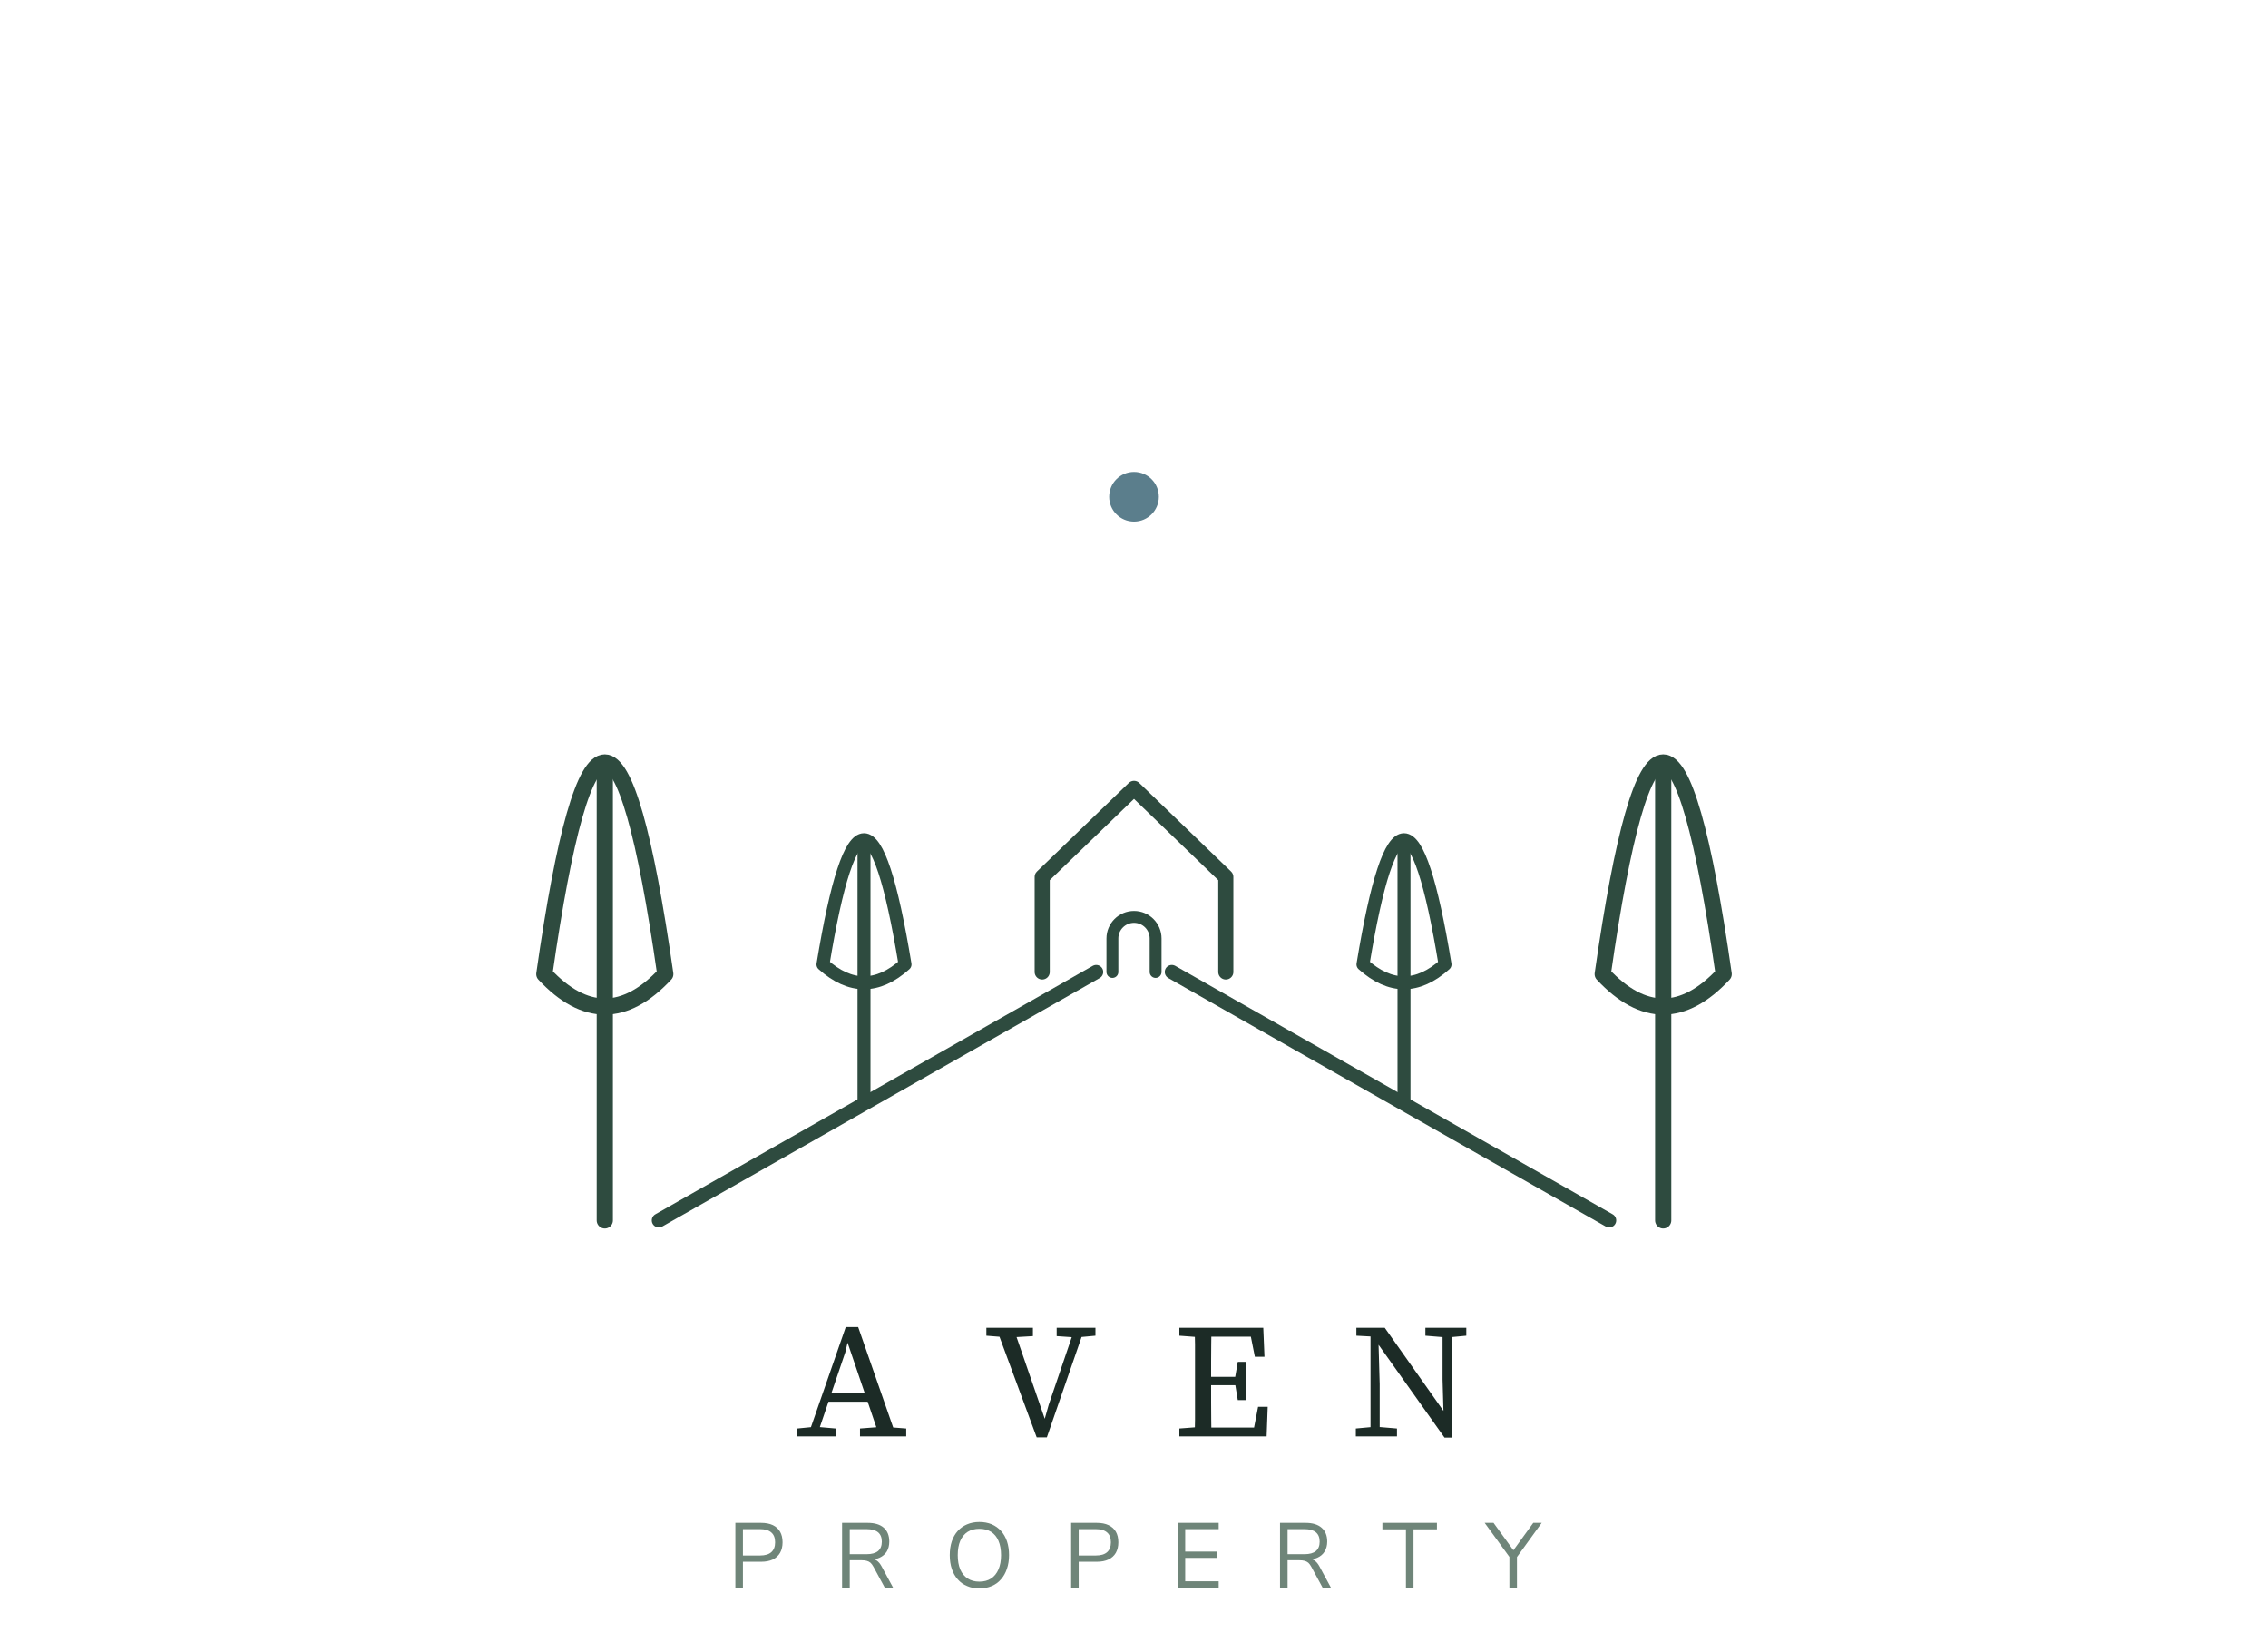
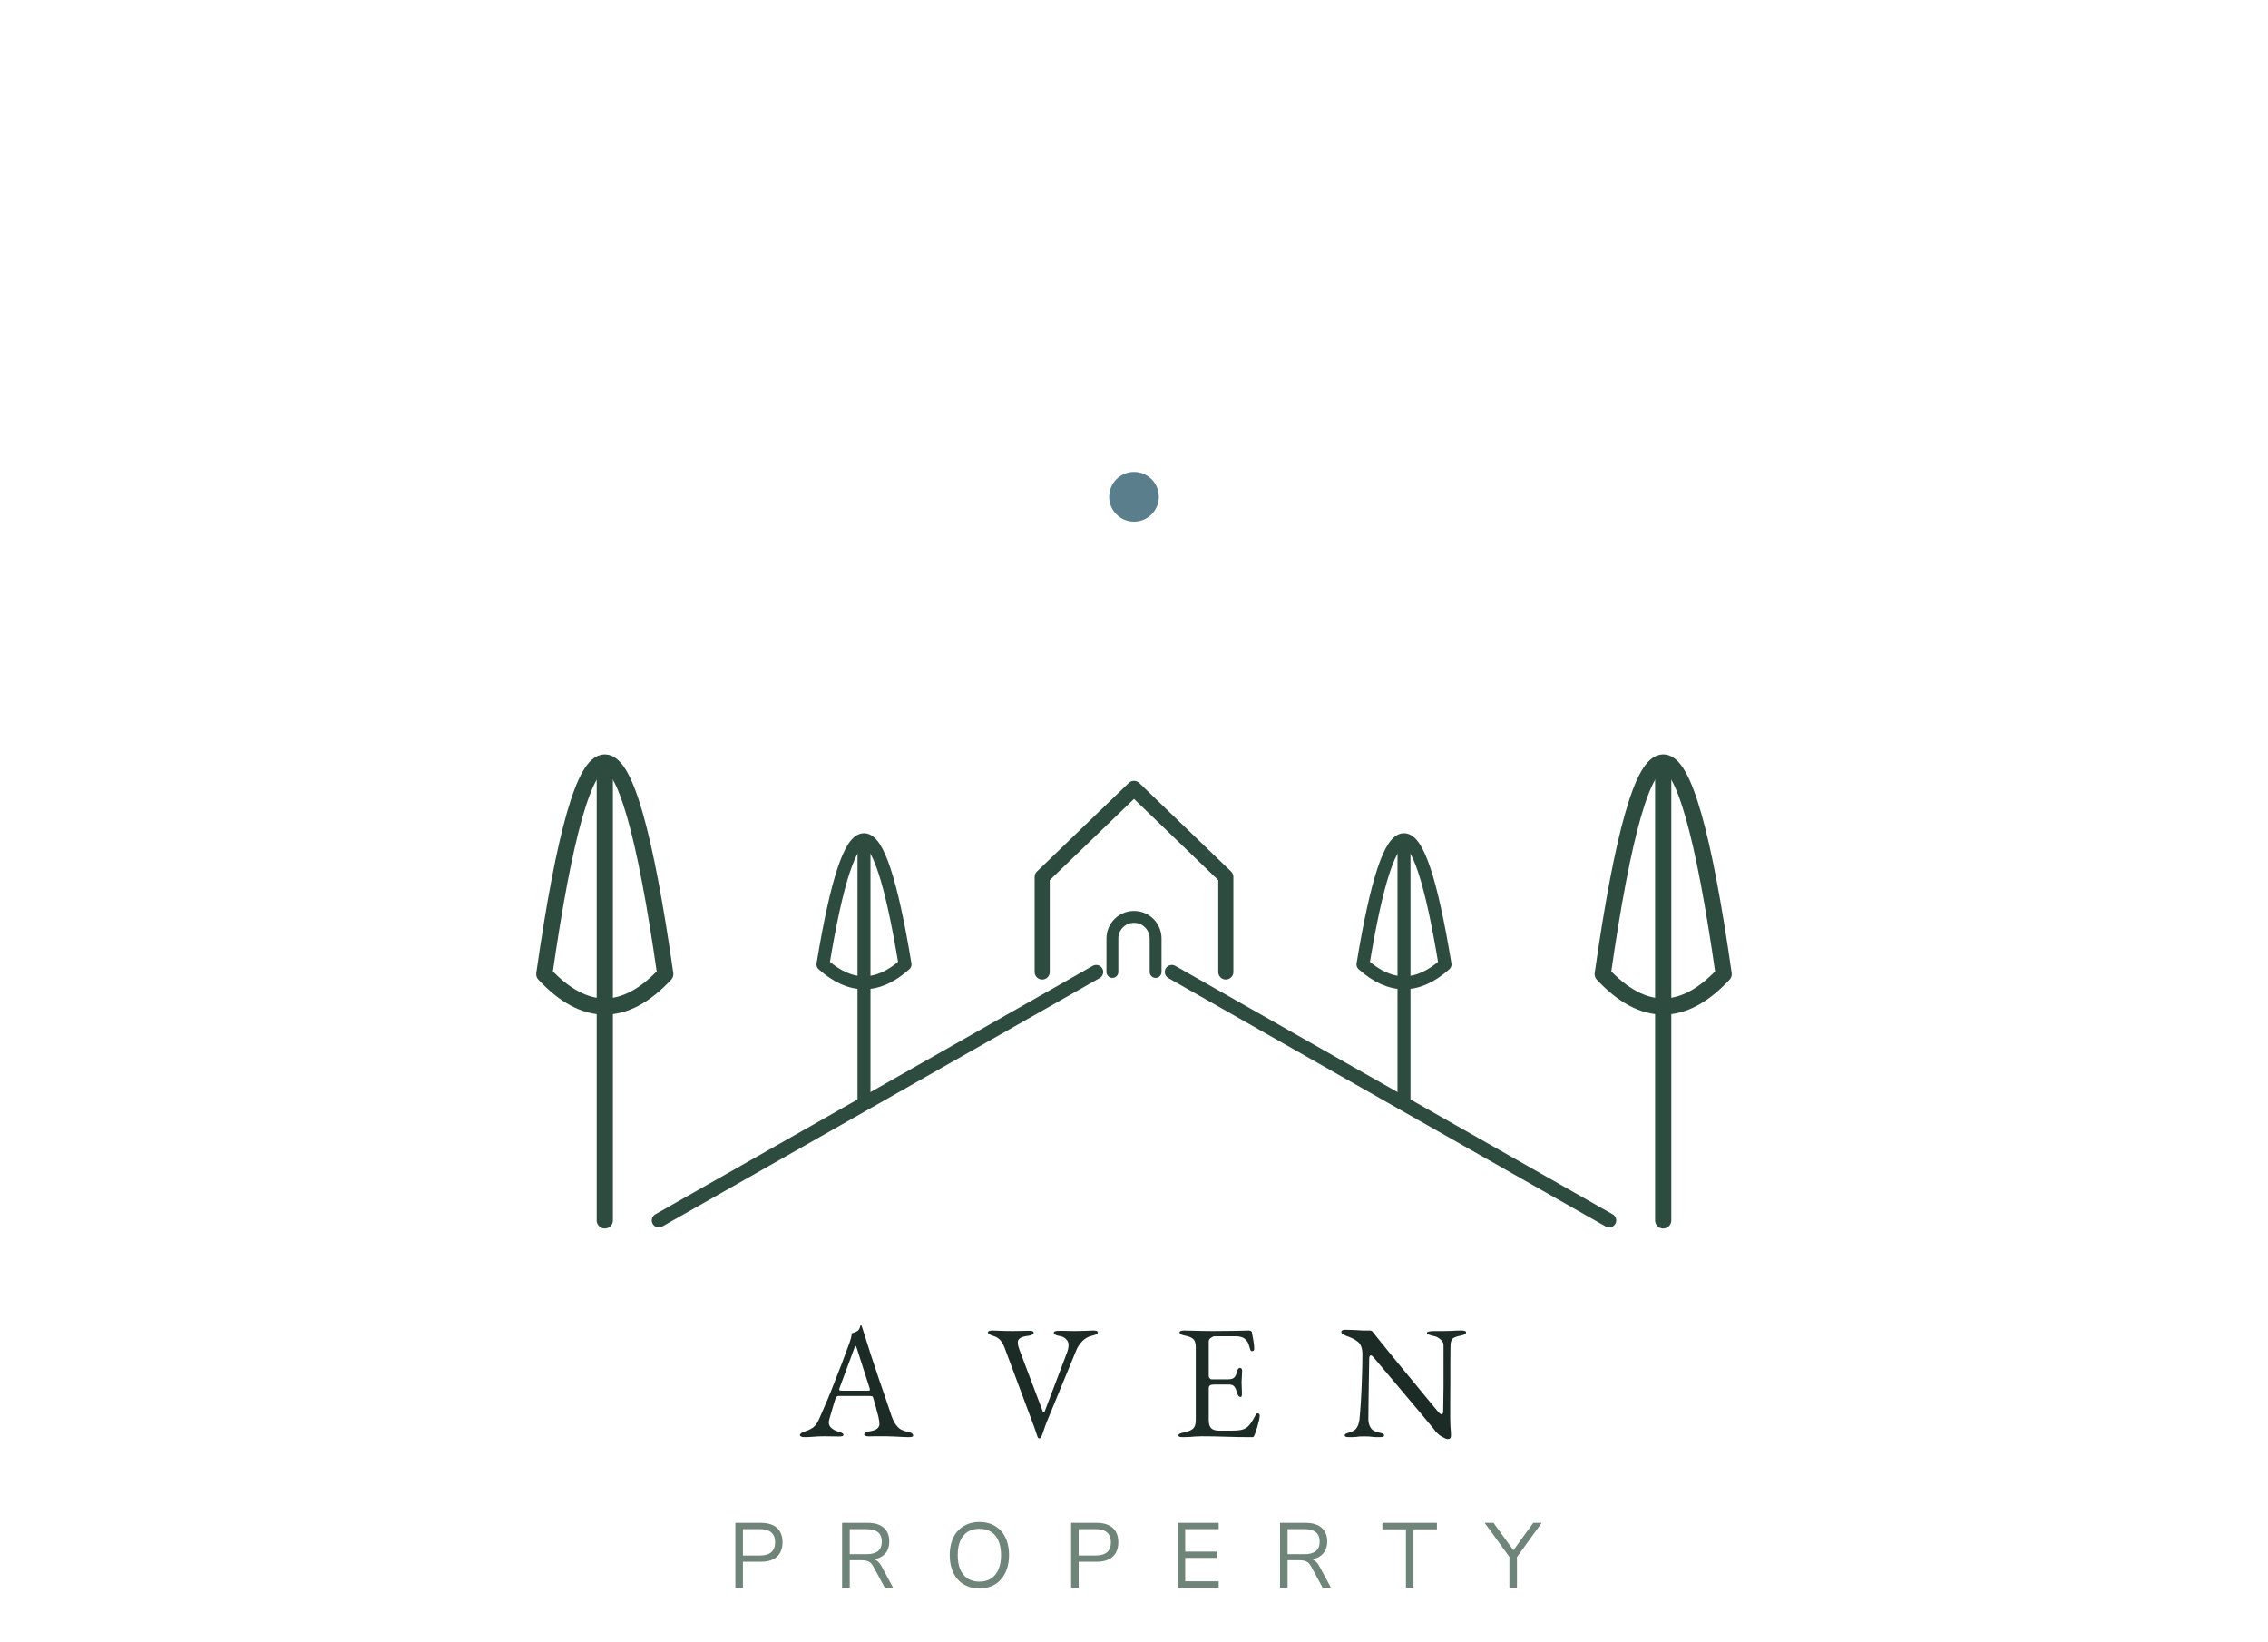
<svg xmlns="http://www.w3.org/2000/svg" viewBox="0 0 210 152" role="img" aria-label="The Cypress Avenue - the South West's windbreak rows: two tall narrow trees a side, road to the house">
  <line x1="61" y1="113" x2="101.5" y2="90" stroke="#2e4b3f" stroke-width="1.3" stroke-linecap="round" />
  <line x1="149" y1="113" x2="108.5" y2="90" stroke="#2e4b3f" stroke-width="1.3" stroke-linecap="round" />
  <line x1="56" y1="113" x2="56" y2="71" stroke="#2e4b3f" stroke-width="1.5" stroke-linecap="round" />
  <path d="M50.4 90.2 Q56 51 61.6 90.2 Q56 96.2 50.4 90.2 Z" fill="none" stroke="#2e4b3f" stroke-width="1.5" stroke-linecap="round" stroke-linejoin="round" />
  <line x1="154" y1="113" x2="154" y2="71" stroke="#2e4b3f" stroke-width="1.5" stroke-linecap="round" />
  <path d="M148.4 90.2 Q154 51 159.6 90.2 Q154 96.2 148.4 90.2 Z" fill="none" stroke="#2e4b3f" stroke-width="1.5" stroke-linecap="round" stroke-linejoin="round" />
  <line x1="80" y1="102.2" x2="80" y2="78.4" stroke="#2e4b3f" stroke-width="1.2" stroke-linecap="round" />
  <path d="M76.2 89.3 Q80 66.2 83.8 89.3 Q80 92.7 76.2 89.3 Z" fill="none" stroke="#2e4b3f" stroke-width="1.2" stroke-linecap="round" stroke-linejoin="round" />
  <line x1="130" y1="102.2" x2="130" y2="78.4" stroke="#2e4b3f" stroke-width="1.2" stroke-linecap="round" />
  <path d="M126.2 89.3 Q130 66.2 133.8 89.3 Q130 92.7 126.2 89.3 Z" fill="none" stroke="#2e4b3f" stroke-width="1.2" stroke-linecap="round" stroke-linejoin="round" />
  <path d="M96.5 90 L96.5 81.2 L105 73 L113.5 81.2 L113.5 90" fill="none" stroke="#2e4b3f" stroke-width="1.4" stroke-linecap="round" stroke-linejoin="round" />
  <path d="M103 90 L103 86.9 A2 2 0 0 1 107 86.9 L107 90" fill="none" stroke="#2e4b3f" stroke-width="1.1" stroke-linecap="round" stroke-linejoin="round" />
  <circle cx="105" cy="46" r="2.3" fill="#5b7e8c" />
  <g aria-label="AVEN">
-     <path fill="#1c2b26" d="M73.83 133.00V132.27L75.35 132.12H75.67L77.38 132.27V133.00ZM74.79 133.00 78.31 122.88H79.46L82.99 133.00H81.43L78.42 124.15H78.52L78.27 125.21L75.62 133.00ZM76.45 129.79V129.02H80.87V129.79ZM79.63 133.00V132.27L81.59 132.12H81.98L83.91 132.27V133.00Z M95.99 133.09 92.24 122.95H93.83L96.82 131.61H96.67L97.10 130.08L99.53 122.95H100.44L96.93 133.09ZM91.33 123.68V122.95H95.64V123.72L93.74 123.83H93.21ZM97.84 123.72V122.95H101.43V123.68L99.81 123.83H99.45Z M109.20 133.00V132.27L111.19 132.12H111.36V133.00ZM110.62 133.00Q110.64 132.23 110.65 131.46Q110.65 130.69 110.65 129.90Q110.65 129.12 110.65 128.34V127.61Q110.65 126.83 110.65 126.05Q110.65 125.28 110.65 124.50Q110.64 123.72 110.62 122.95H112.17Q112.16 123.71 112.15 124.49Q112.14 125.26 112.14 126.04Q112.14 126.82 112.14 127.61V128.22Q112.14 129.05 112.14 129.85Q112.14 130.66 112.15 131.44Q112.16 132.22 112.17 133.00ZM111.36 133.00V132.18H116.61L116.02 132.68L116.49 130.26H117.38L117.28 133.00ZM111.40 128.26V127.49H114.92V128.26ZM114.61 129.64 114.34 128.01V127.67L114.61 126.10H115.37V129.64ZM109.20 123.68V122.95H111.36V123.83H111.19ZM116.19 125.63 115.72 123.27 116.31 123.77H111.36V122.95H116.97L117.08 125.63Z M125.54 133.00V132.27L127.18 132.12H127.57L129.35 132.27V133.00ZM126.90 133.00V123.29H127.61L127.75 128.17V133.00ZM131.98 123.68V122.95H135.77V123.68L134.19 123.83H133.81ZM133.75 133.11 127.61 124.47H127.42L127.08 123.76L125.59 123.68V122.95H128.22L133.78 130.82L133.66 130.87L133.57 127.73V122.95H134.42V133.11Z" />
+     <path fill="#1c2b26" d="M74.50 133.07Q74.31 133.07 74.19 133.02Q74.07 132.97 74.07 132.88Q74.07 132.78 74.20 132.69Q74.32 132.61 74.56 132.53Q74.95 132.41 75.28 132.18Q75.61 131.94 75.85 131.38Q76.27 130.42 76.63 129.58Q76.98 128.74 77.29 127.93Q77.61 127.12 77.95 126.24Q78.28 125.36 78.66 124.33Q78.73 124.12 78.79 123.91Q78.85 123.70 78.87 123.46Q79.00 123.42 79.14 123.37Q79.27 123.33 79.41 123.23Q79.54 123.14 79.60 122.97Q79.65 122.78 79.69 122.72Q79.71 122.71 79.73 122.71Q79.75 122.71 79.77 122.74Q79.80 122.80 79.82 122.89Q79.84 122.98 79.88 123.07Q80.23 124.21 80.62 125.40Q81.02 126.58 81.38 127.68Q81.75 128.78 82.06 129.66Q82.36 130.54 82.54 131.08Q82.75 131.68 83.00 131.98Q83.23 132.28 83.50 132.40Q83.76 132.52 84.06 132.58Q84.31 132.62 84.44 132.72Q84.55 132.82 84.55 132.93Q84.55 133.01 84.44 133.04Q84.31 133.07 84.12 133.07Q83.91 133.07 83.55 133.05Q83.19 133.03 82.78 133.01Q82.38 132.99 82.03 132.99Q81.75 132.99 81.45 132.99Q81.15 132.99 80.89 132.99Q80.64 133.00 80.46 133.00Q80.27 133.00 80.14 132.95Q80.02 132.91 80.02 132.82Q80.02 132.72 80.17 132.64Q80.32 132.56 80.52 132.53Q81.02 132.46 81.22 132.28Q81.43 132.10 81.43 131.86Q81.43 131.63 81.34 131.21Q81.24 130.78 81.10 130.29Q80.97 129.81 80.85 129.43Q80.82 129.31 80.74 129.29Q80.66 129.26 80.44 129.26H77.61Q77.55 129.26 77.48 129.32Q77.41 129.37 77.35 129.53Q77.31 129.69 77.20 130.01Q77.10 130.33 77.00 130.69Q76.89 131.05 76.81 131.34Q76.74 131.62 76.74 131.69Q76.74 132.03 77.00 132.24Q77.25 132.46 77.61 132.55Q78.10 132.69 78.10 132.85Q78.10 132.94 77.98 132.98Q77.86 133.01 77.67 133.01Q77.47 133.01 77.10 133.00Q76.72 132.99 76.30 132.99Q75.81 132.99 75.34 133.03Q74.88 133.07 74.50 133.07ZM78.02 128.77H80.34Q80.55 128.77 80.55 128.69Q80.55 128.66 80.54 128.63Q80.53 128.59 80.52 128.54L79.35 124.89Q79.26 124.61 79.21 124.61Q79.18 124.61 79.09 124.87L77.73 128.54Q77.70 128.63 77.70 128.66Q77.70 128.74 77.78 128.75Q77.86 128.77 78.02 128.77Z M96.25 133.18Q96.13 133.18 96.08 133.07Q96.02 132.91 95.93 132.63Q95.84 132.35 95.77 132.16L93.02 124.80Q92.87 124.38 92.62 124.09Q92.36 123.81 91.97 123.70Q91.73 123.62 91.61 123.55Q91.48 123.47 91.48 123.37Q91.48 123.28 91.60 123.24Q91.72 123.20 91.91 123.20Q92.15 123.20 92.45 123.22Q92.74 123.23 93.07 123.24Q93.40 123.25 93.74 123.25Q94.04 123.25 94.34 123.24Q94.63 123.23 94.88 123.23Q95.12 123.22 95.27 123.22Q95.47 123.22 95.59 123.26Q95.71 123.30 95.71 123.39Q95.71 123.49 95.59 123.57Q95.47 123.66 95.21 123.69Q94.79 123.73 94.52 123.87Q94.24 124.02 94.24 124.27Q94.24 124.53 94.31 124.71Q94.37 124.90 94.40 125.00L96.56 130.71Q96.59 130.76 96.64 130.78Q96.68 130.79 96.73 130.69L98.78 125.29Q99.08 124.50 98.82 124.13Q98.56 123.76 98.08 123.70Q97.85 123.67 97.72 123.59Q97.58 123.50 97.58 123.40Q97.58 123.31 97.70 123.27Q97.82 123.23 98.02 123.23Q98.21 123.23 98.45 123.23Q98.69 123.23 98.96 123.24Q99.22 123.25 99.50 123.25Q99.94 123.25 100.43 123.23Q100.93 123.20 101.21 123.20Q101.41 123.20 101.53 123.24Q101.65 123.28 101.65 123.37Q101.65 123.47 101.53 123.54Q101.41 123.61 101.15 123.67Q100.60 123.79 100.22 124.18Q99.85 124.57 99.68 124.97L96.86 131.81Q96.83 131.89 96.75 132.12Q96.67 132.35 96.58 132.62Q96.49 132.90 96.40 133.07Q96.38 133.12 96.34 133.15Q96.29 133.18 96.25 133.18Z M109.55 133.07Q109.35 133.07 109.23 133.04Q109.11 133.00 109.11 132.91Q109.11 132.73 109.61 132.64Q110.18 132.53 110.45 132.30Q110.72 132.06 110.72 131.51V124.77Q110.72 124.22 110.50 124.00Q110.28 123.78 109.71 123.67Q109.46 123.62 109.34 123.55Q109.22 123.47 109.22 123.37Q109.22 123.28 109.34 123.24Q109.46 123.20 109.65 123.20Q110.22 123.20 110.62 123.22Q111.02 123.23 111.40 123.24Q111.78 123.25 112.31 123.25Q112.80 123.25 113.35 123.24Q113.90 123.23 114.36 123.23Q114.87 123.22 115.23 123.21Q115.58 123.20 115.64 123.20Q115.71 123.20 115.80 123.23Q115.89 123.27 115.91 123.34Q115.98 123.76 116.06 124.17Q116.13 124.59 116.13 124.89Q116.13 125.02 116.07 125.06Q116.00 125.11 115.92 125.11Q115.85 125.11 115.82 125.07Q115.79 125.03 115.76 124.96Q115.68 124.70 115.61 124.47Q115.53 124.24 115.43 124.14Q115.22 123.89 114.96 123.81Q114.71 123.73 114.42 123.73H112.46Q112.34 123.73 112.13 123.87Q111.92 124.00 111.92 124.21V127.39Q111.92 127.53 112.00 127.62Q112.08 127.72 112.19 127.72H113.67Q114.11 127.72 114.27 127.56Q114.44 127.41 114.54 126.98Q114.63 126.66 114.81 126.66Q114.87 126.66 114.94 126.72Q115.01 126.78 115.01 126.89Q115.01 126.95 115.00 127.16Q114.99 127.38 114.98 127.60Q114.96 127.83 114.96 127.94Q114.96 128.09 114.97 128.34Q114.98 128.59 114.99 128.81Q114.99 129.04 114.99 129.10Q114.99 129.21 114.97 129.28Q114.95 129.35 114.86 129.35Q114.63 129.35 114.51 128.88Q114.42 128.53 114.27 128.37Q114.12 128.20 113.82 128.20H112.43Q112.17 128.20 112.05 128.27Q111.92 128.34 111.92 128.59V131.47Q111.92 132.04 112.16 132.26Q112.40 132.47 112.91 132.47H114.02Q114.50 132.47 114.82 132.42Q115.14 132.37 115.38 132.22Q115.62 132.06 115.81 131.78Q116.00 131.51 116.24 131.06Q116.28 130.97 116.34 130.91Q116.40 130.85 116.48 130.87Q116.55 130.88 116.60 130.94Q116.64 130.99 116.64 131.08Q116.64 131.22 116.57 131.55Q116.49 131.89 116.38 132.25Q116.27 132.61 116.18 132.82Q116.13 132.93 116.10 133.00Q116.06 133.07 115.97 133.07Q115.25 133.07 114.63 133.06Q114.02 133.04 113.46 133.03Q112.91 133.01 112.38 133.00Q111.84 132.99 111.27 132.99Q110.94 132.99 110.70 133.01Q110.46 133.03 110.21 133.05Q109.95 133.07 109.55 133.07Z M134.04 133.25Q133.90 133.25 133.51 133.03Q133.11 132.81 132.75 132.31Q132.69 132.24 132.38 131.86Q132.07 131.49 131.60 130.92Q131.13 130.36 130.57 129.70Q130.02 129.04 129.46 128.38Q128.91 127.72 128.43 127.16Q127.95 126.59 127.63 126.21Q127.30 125.83 127.23 125.74Q127.12 125.61 127.05 125.55Q126.97 125.50 126.91 125.50Q126.84 125.50 126.81 125.61Q126.78 125.72 126.78 125.81Q126.76 126.55 126.75 127.51Q126.73 128.47 126.72 129.49Q126.70 130.51 126.70 131.44Q126.70 131.84 126.91 132.19Q127.11 132.53 127.66 132.64Q127.92 132.69 128.04 132.75Q128.16 132.81 128.16 132.91Q128.16 133.00 128.04 133.04Q127.92 133.07 127.72 133.07Q127.32 133.07 127.12 133.05Q126.91 133.03 126.76 133.01Q126.60 133.00 126.31 133.00Q126.04 133.00 125.89 133.01Q125.74 133.03 125.55 133.05Q125.35 133.07 124.95 133.07Q124.75 133.07 124.63 133.04Q124.51 133.00 124.51 132.91Q124.51 132.81 124.63 132.75Q124.75 132.69 125.01 132.62Q125.44 132.50 125.64 132.18Q125.83 131.86 125.88 131.40Q125.94 130.82 126.00 129.89Q126.06 128.95 126.10 127.79Q126.15 126.62 126.15 125.39Q126.15 124.60 125.74 124.25Q125.32 123.91 124.66 123.70Q124.60 123.67 124.40 123.57Q124.20 123.47 124.20 123.34Q124.20 123.20 124.33 123.17Q124.47 123.13 124.54 123.13Q124.98 123.14 125.25 123.15Q125.52 123.16 125.73 123.17Q125.94 123.19 126.19 123.20Q126.45 123.20 126.85 123.20Q126.99 123.20 127.06 123.28Q127.14 123.36 127.21 123.46Q127.27 123.55 127.61 123.96Q127.95 124.38 128.45 125.00Q128.95 125.62 129.55 126.35Q130.15 127.08 130.75 127.80Q131.35 128.53 131.86 129.15Q132.37 129.78 132.71 130.18Q133.05 130.59 133.11 130.66Q133.17 130.72 133.28 130.84Q133.39 130.96 133.48 130.96Q133.62 130.96 133.63 130.65Q133.63 130.44 133.64 129.84Q133.65 129.25 133.66 128.40Q133.66 127.56 133.66 126.56Q133.66 125.58 133.66 124.54Q133.65 124.24 133.35 124.00Q133.05 123.76 132.79 123.72Q132.54 123.67 132.33 123.59Q132.12 123.52 132.12 123.42Q132.12 123.33 132.33 123.29Q132.54 123.25 132.73 123.25Q132.88 123.25 133.03 123.25Q133.17 123.25 133.31 123.25Q133.45 123.25 133.59 123.25Q133.95 123.25 134.16 123.24Q134.37 123.23 134.62 123.22Q134.86 123.20 135.31 123.20Q135.51 123.20 135.63 123.24Q135.75 123.28 135.75 123.37Q135.75 123.58 135.25 123.67Q134.70 123.78 134.52 123.94Q134.34 124.11 134.31 124.48Q134.31 124.56 134.30 125.06Q134.29 125.58 134.29 126.36Q134.29 127.14 134.29 128.03Q134.28 128.94 134.28 129.83Q134.28 130.72 134.28 131.43Q134.28 131.78 134.30 132.08Q134.32 132.37 134.34 132.57Q134.35 132.78 134.35 132.88Q134.35 133.12 134.26 133.19Q134.16 133.25 134.04 133.25Z" />
  </g>
  <g aria-label="PROPERTY">
    <path fill="#6f8579" d="M68.09 147.00V141.01H70.47Q71.11 141.01 71.56 141.22Q72.00 141.43 72.23 141.83Q72.46 142.23 72.46 142.81Q72.46 143.37 72.23 143.78Q72.00 144.18 71.56 144.40Q71.11 144.61 70.47 144.61H68.79V147.00ZM68.79 144.03H70.38Q71.07 144.03 71.42 143.72Q71.77 143.41 71.77 142.81Q71.77 142.20 71.42 141.90Q71.07 141.59 70.38 141.59H68.79Z M77.97 147.00V141.01H80.35Q81.31 141.01 81.83 141.46Q82.34 141.91 82.34 142.74Q82.34 143.27 82.11 143.66Q81.87 144.04 81.43 144.24Q80.98 144.44 80.35 144.44L80.43 144.33H80.60Q80.93 144.33 81.18 144.50Q81.43 144.67 81.63 145.04L82.69 147.00H81.92L80.88 145.08Q80.75 144.84 80.60 144.70Q80.44 144.57 80.24 144.52Q80.04 144.47 79.76 144.47H78.68V147.00ZM78.68 143.91H80.24Q80.94 143.91 81.30 143.62Q81.65 143.32 81.65 142.75Q81.65 142.17 81.30 141.88Q80.94 141.59 80.24 141.59H78.68Z M90.68 147.08Q90.05 147.08 89.55 146.86Q89.04 146.65 88.68 146.24Q88.32 145.84 88.13 145.27Q87.94 144.71 87.94 144.00Q87.94 143.29 88.13 142.72Q88.32 142.16 88.68 141.76Q89.04 141.36 89.54 141.15Q90.05 140.93 90.68 140.93Q91.31 140.93 91.82 141.14Q92.33 141.36 92.69 141.76Q93.05 142.16 93.24 142.72Q93.43 143.29 93.43 143.99Q93.43 144.70 93.23 145.27Q93.04 145.84 92.68 146.24Q92.33 146.65 91.82 146.86Q91.31 147.08 90.68 147.08ZM90.68 146.45Q91.32 146.45 91.77 146.16Q92.21 145.87 92.45 145.32Q92.69 144.77 92.69 144.00Q92.69 143.22 92.45 142.67Q92.22 142.13 91.77 141.84Q91.32 141.56 90.68 141.56Q90.05 141.56 89.60 141.84Q89.15 142.13 88.91 142.68Q88.68 143.22 88.68 144.00Q88.68 144.77 88.91 145.32Q89.15 145.87 89.60 146.16Q90.05 146.45 90.68 146.45Z M99.18 147.00V141.01H101.55Q102.20 141.01 102.64 141.22Q103.09 141.43 103.32 141.83Q103.55 142.23 103.55 142.81Q103.55 143.37 103.32 143.78Q103.09 144.18 102.64 144.40Q102.20 144.61 101.55 144.61H99.88V147.00ZM99.88 144.03H101.47Q102.16 144.03 102.51 143.72Q102.86 143.41 102.86 142.81Q102.86 142.20 102.51 141.90Q102.16 141.59 101.47 141.59H99.88Z M109.06 147.00V141.01H112.84V141.59H109.74V143.67H112.67V144.25H109.74V146.42H112.84V147.00Z M118.52 147.00V141.01H120.89Q121.85 141.01 122.37 141.46Q122.89 141.91 122.89 142.74Q122.89 143.27 122.65 143.66Q122.42 144.04 121.97 144.24Q121.52 144.44 120.89 144.44L120.97 144.33H121.14Q121.48 144.33 121.72 144.50Q121.97 144.67 122.17 145.04L123.23 147.00H122.46L121.42 145.08Q121.29 144.84 121.14 144.70Q120.98 144.57 120.78 144.52Q120.58 144.47 120.30 144.47H119.22V147.00ZM119.22 143.91H120.78Q121.49 143.91 121.84 143.62Q122.19 143.32 122.19 142.75Q122.19 142.17 121.84 141.88Q121.49 141.59 120.78 141.59H119.22Z M130.18 147.00V141.61H128.00V141.01H133.05V141.61H130.88V147.00Z M139.76 147.00V143.90L139.92 144.38L137.47 141.01H138.29L140.22 143.67H140.04L141.97 141.01H142.75L140.31 144.38L140.46 143.90V147.00Z" />
  </g>
</svg>
